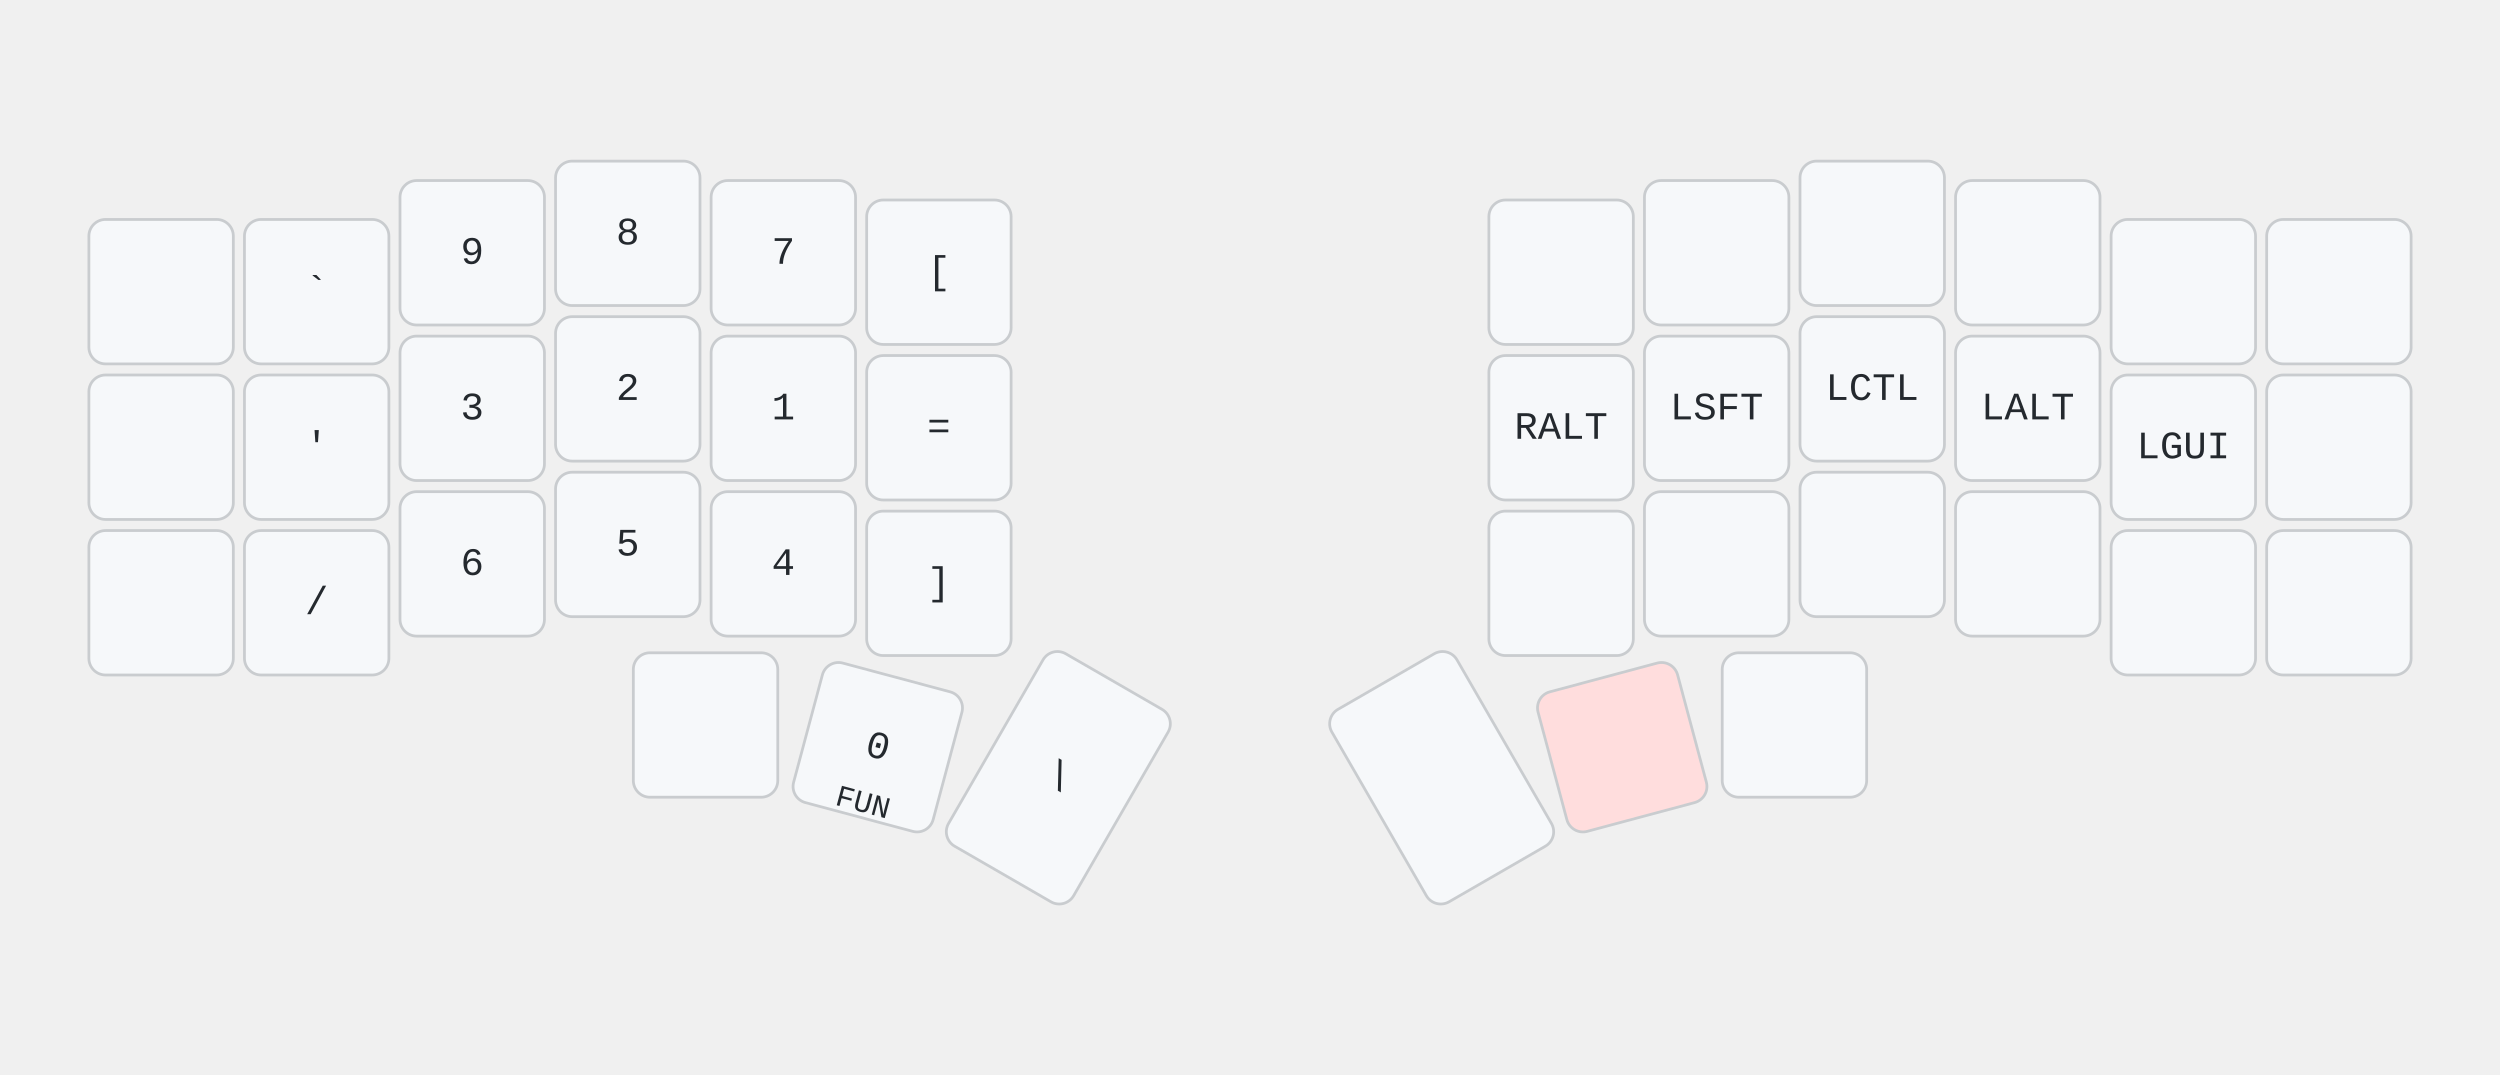
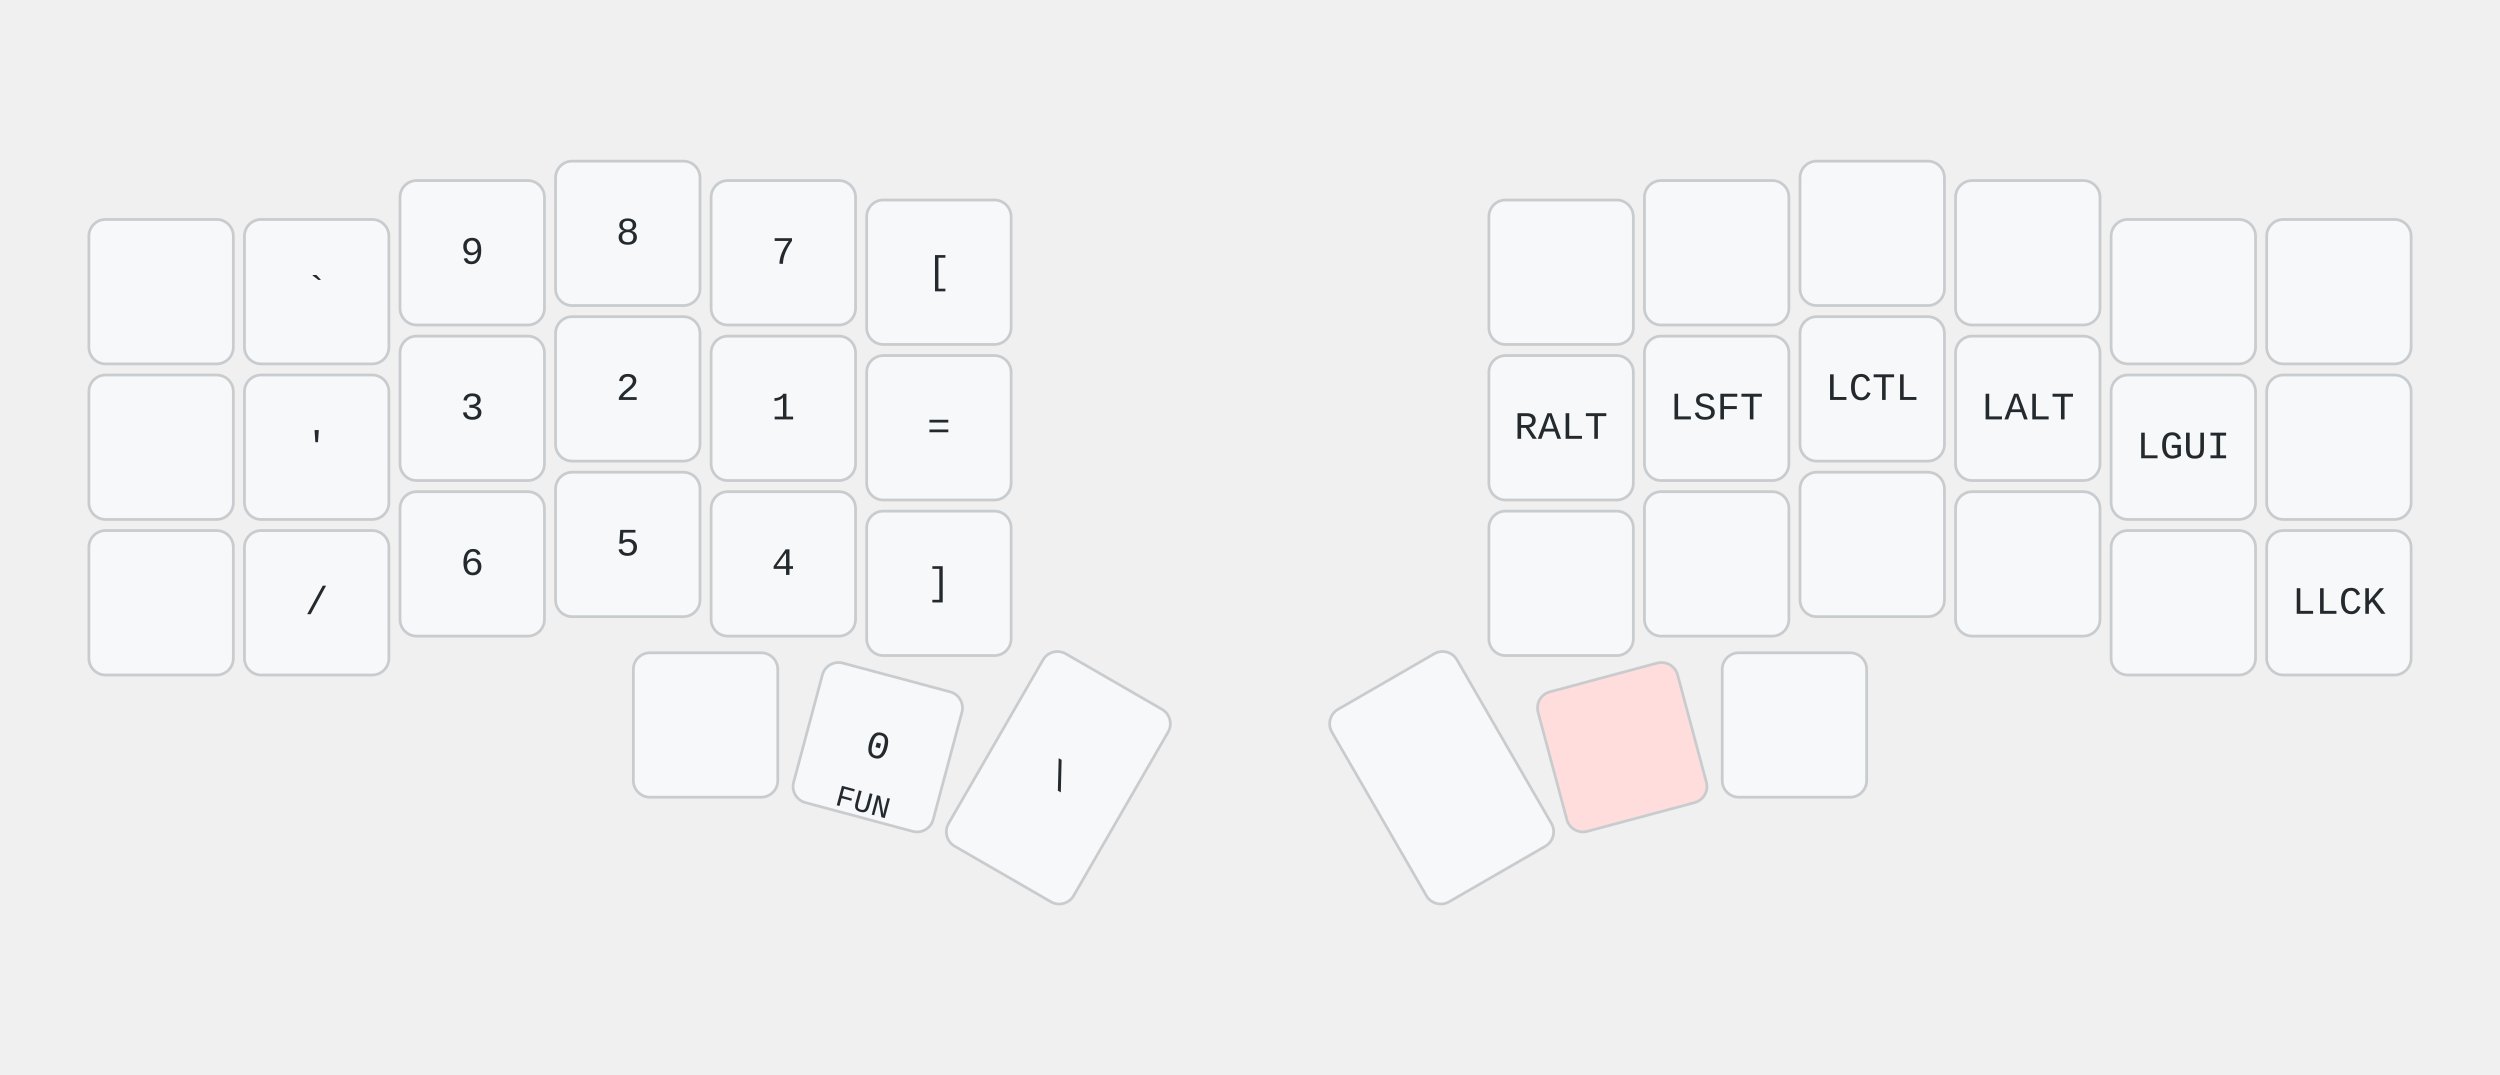
<svg xmlns="http://www.w3.org/2000/svg" width="900" height="387" viewBox="0 0 900 387" class="keymap">
  <style>/* inherit to force styles through use tags */
svg path {
    fill: inherit;
}

/* font and background color specifications */
svg.keymap {
    font-family: SFMono-Regular,Consolas,Liberation Mono,Menlo,monospace;
    font-size: 14px;
    font-kerning: normal;
    text-rendering: optimizeLegibility;
    fill: #24292e;
}

/* default key styling */
rect.key {
    fill: #f6f8fa;
}

rect.key, rect.combo {
    stroke: #c9cccf;
    stroke-width: 1;
}

/* default key side styling, only used is draw_key_sides is set */
rect.side {
    filter: brightness(90%);
}

/* color accent for combo boxes */
rect.combo, rect.combo-separate {
    fill: #cdf;
}

/* color accent for held keys */
rect.held, rect.combo.held {
    fill: #fdd;
}

/* color accent for ghost (optional) keys */
rect.ghost, rect.combo.ghost {
    stroke-dasharray: 4, 4;
    stroke-width: 2;
}

text {
    text-anchor: middle;
    dominant-baseline: middle;
}

/* styling for layer labels */
text.label {
    font-weight: bold;
    text-anchor: start;
    stroke: white;
    stroke-width: 4;
    paint-order: stroke;
}

/* styling for optional footer */
text.footer {
    text-anchor: end;
    dominant-baseline: auto;
    stroke: white;
    stroke-width: 4;
    paint-order: stroke;
}

/* styling for combo tap, and key non-tap label text */
text.combo, text.hold, text.shifted, text.left, text.right {
    font-size: 11px;
}

text.hold {
    text-anchor: middle;
    dominant-baseline: auto;
}

text.shifted {
    text-anchor: middle;
    dominant-baseline: hanging;
}

text.left {
    text-anchor: start;
}

text.right {
    text-anchor: end;
}

text.layer-activator {
    text-decoration: underline;
}

/* styling for hold/shifted label text in combo box */
text.combo.hold, text.combo.shifted, text.combo.left, text.combo.right {
    font-size: 8px;
}

/* lighter symbol for transparent keys */
text.trans {
    fill: #7b7e81;
}

/* styling for combo dendrons */
path.combo {
    stroke-width: 1;
    stroke: gray;
    fill: none;
}

/* Start Tabler Icons Cleanup */
/* cannot use height/width with glyphs */
.icon-tabler &gt; path {
    fill: inherit;
    stroke: inherit;
    stroke-width: 2;
}
/* hide tabler's default box */
.icon-tabler &gt; path[stroke="none"][fill="none"] {
    visibility: hidden;
}
/* End Tabler Icons Cleanup */
</style>
  <g transform="translate(30, 0)" class="layer-NUM">
    <g transform="translate(0, 56)">
      <g transform="translate(28, 49)" class="key keypos-0">
        <rect rx="6" ry="6" x="-26" y="-26" width="52" height="52" class="key" />
      </g>
      <g transform="translate(84, 49)" class="key keypos-1">
        <rect rx="6" ry="6" x="-26" y="-26" width="52" height="52" class="key" />
        <text x="0" y="0" class="key tap">`</text>
      </g>
      <g transform="translate(140, 35)" class="key keypos-2">
        <rect rx="6" ry="6" x="-26" y="-26" width="52" height="52" class="key" />
        <text x="0" y="0" class="key tap">9</text>
      </g>
      <g transform="translate(196, 28)" class="key keypos-3">
        <rect rx="6" ry="6" x="-26" y="-26" width="52" height="52" class="key" />
        <text x="0" y="0" class="key tap">8</text>
      </g>
      <g transform="translate(252, 35)" class="key keypos-4">
        <rect rx="6" ry="6" x="-26" y="-26" width="52" height="52" class="key" />
        <text x="0" y="0" class="key tap">7</text>
      </g>
      <g transform="translate(308, 42)" class="key keypos-5">
        <rect rx="6" ry="6" x="-26" y="-26" width="52" height="52" class="key" />
        <text x="0" y="0" class="key tap">[</text>
      </g>
      <g transform="translate(532, 42)" class="key keypos-6">
        <rect rx="6" ry="6" x="-26" y="-26" width="52" height="52" class="key" />
      </g>
      <g transform="translate(588, 35)" class="key keypos-7">
        <rect rx="6" ry="6" x="-26" y="-26" width="52" height="52" class="key" />
      </g>
      <g transform="translate(644, 28)" class="key keypos-8">
        <rect rx="6" ry="6" x="-26" y="-26" width="52" height="52" class="key" />
      </g>
      <g transform="translate(700, 35)" class="key keypos-9">
        <rect rx="6" ry="6" x="-26" y="-26" width="52" height="52" class="key" />
      </g>
      <g transform="translate(756, 49)" class="key keypos-10">
        <rect rx="6" ry="6" x="-26" y="-26" width="52" height="52" class="key" />
      </g>
      <g transform="translate(812, 49)" class="key keypos-11">
        <rect rx="6" ry="6" x="-26" y="-26" width="52" height="52" class="key" />
      </g>
      <g transform="translate(28, 105)" class="key keypos-12">
        <rect rx="6" ry="6" x="-26" y="-26" width="52" height="52" class="key" />
      </g>
      <g transform="translate(84, 105)" class="key keypos-13">
        <rect rx="6" ry="6" x="-26" y="-26" width="52" height="52" class="key" />
        <text x="0" y="0" class="key tap">'</text>
      </g>
      <g transform="translate(140, 91)" class="key keypos-14">
        <rect rx="6" ry="6" x="-26" y="-26" width="52" height="52" class="key" />
        <text x="0" y="0" class="key tap">3</text>
      </g>
      <g transform="translate(196, 84)" class="key keypos-15">
        <rect rx="6" ry="6" x="-26" y="-26" width="52" height="52" class="key" />
        <text x="0" y="0" class="key tap">2</text>
      </g>
      <g transform="translate(252, 91)" class="key keypos-16">
        <rect rx="6" ry="6" x="-26" y="-26" width="52" height="52" class="key" />
        <text x="0" y="0" class="key tap">1</text>
      </g>
      <g transform="translate(308, 98)" class="key keypos-17">
        <rect rx="6" ry="6" x="-26" y="-26" width="52" height="52" class="key" />
        <text x="0" y="0" class="key tap">=</text>
      </g>
      <g transform="translate(532, 98)" class="key keypos-18">
        <rect rx="6" ry="6" x="-26" y="-26" width="52" height="52" class="key" />
        <text x="0" y="0" class="key tap">RALT</text>
      </g>
      <g transform="translate(588, 91)" class="key keypos-19">
        <rect rx="6" ry="6" x="-26" y="-26" width="52" height="52" class="key" />
        <text x="0" y="0" class="key tap">LSFT</text>
      </g>
      <g transform="translate(644, 84)" class="key keypos-20">
        <rect rx="6" ry="6" x="-26" y="-26" width="52" height="52" class="key" />
        <text x="0" y="0" class="key tap">LCTL</text>
      </g>
      <g transform="translate(700, 91)" class="key keypos-21">
        <rect rx="6" ry="6" x="-26" y="-26" width="52" height="52" class="key" />
        <text x="0" y="0" class="key tap">LALT</text>
      </g>
      <g transform="translate(756, 105)" class="key keypos-22">
        <rect rx="6" ry="6" x="-26" y="-26" width="52" height="52" class="key" />
        <text x="0" y="0" class="key tap">LGUI</text>
      </g>
      <g transform="translate(812, 105)" class="key keypos-23">
        <rect rx="6" ry="6" x="-26" y="-26" width="52" height="52" class="key" />
      </g>
      <g transform="translate(28, 161)" class="key keypos-24">
        <rect rx="6" ry="6" x="-26" y="-26" width="52" height="52" class="key" />
      </g>
      <g transform="translate(84, 161)" class="key keypos-25">
        <rect rx="6" ry="6" x="-26" y="-26" width="52" height="52" class="key" />
        <text x="0" y="0" class="key tap">/</text>
      </g>
      <g transform="translate(140, 147)" class="key keypos-26">
        <rect rx="6" ry="6" x="-26" y="-26" width="52" height="52" class="key" />
        <text x="0" y="0" class="key tap">6</text>
      </g>
      <g transform="translate(196, 140)" class="key keypos-27">
        <rect rx="6" ry="6" x="-26" y="-26" width="52" height="52" class="key" />
        <text x="0" y="0" class="key tap">5</text>
      </g>
      <g transform="translate(252, 147)" class="key keypos-28">
        <rect rx="6" ry="6" x="-26" y="-26" width="52" height="52" class="key" />
        <text x="0" y="0" class="key tap">4</text>
      </g>
      <g transform="translate(308, 154)" class="key keypos-29">
        <rect rx="6" ry="6" x="-26" y="-26" width="52" height="52" class="key" />
        <text x="0" y="0" class="key tap">]</text>
      </g>
      <g transform="translate(532, 154)" class="key keypos-30">
        <rect rx="6" ry="6" x="-26" y="-26" width="52" height="52" class="key" />
      </g>
      <g transform="translate(588, 147)" class="key keypos-31">
        <rect rx="6" ry="6" x="-26" y="-26" width="52" height="52" class="key" />
      </g>
      <g transform="translate(644, 140)" class="key keypos-32">
        <rect rx="6" ry="6" x="-26" y="-26" width="52" height="52" class="key" />
      </g>
      <g transform="translate(700, 147)" class="key keypos-33">
        <rect rx="6" ry="6" x="-26" y="-26" width="52" height="52" class="key" />
      </g>
      <g transform="translate(756, 161)" class="key keypos-34">
        <rect rx="6" ry="6" x="-26" y="-26" width="52" height="52" class="key" />
      </g>
      <g transform="translate(812, 161)" class="key keypos-35">
        <rect rx="6" ry="6" x="-26" y="-26" width="52" height="52" class="key" />
+         <text x="0" y="0" class="key tap">LLCK</text>
      </g>
      <g transform="translate(224, 205)" class="key keypos-36">
        <rect rx="6" ry="6" x="-26" y="-26" width="52" height="52" class="key" />
      </g>
      <g transform="translate(286, 213) rotate(15.0)" class="key keypos-37">
        <rect rx="6" ry="6" x="-26" y="-26" width="52" height="52" class="key" />
        <text x="0" y="0" class="key tap">0</text>
        <text x="0" y="24" class="key hold">FUN</text>
      </g>
      <g transform="translate(351, 224) rotate(30.0)" class="key keypos-38">
        <rect rx="6" ry="6" x="-26" y="-40" width="52" height="80" class="key" />
        <text x="0" y="0" class="key tap">\</text>
      </g>
      <g transform="translate(489, 224) rotate(-30.0)" class="key keypos-39">
        <rect rx="6" ry="6" x="-26" y="-40" width="52" height="80" class="key" />
      </g>
      <g transform="translate(554, 213) rotate(-15.0)" class="key held keypos-40">
        <rect rx="6" ry="6" x="-26" y="-26" width="52" height="52" class="key held" />
      </g>
      <g transform="translate(616, 205)" class="key keypos-41">
        <rect rx="6" ry="6" x="-26" y="-26" width="52" height="52" class="key" />
      </g>
    </g>
  </g>
</svg>
